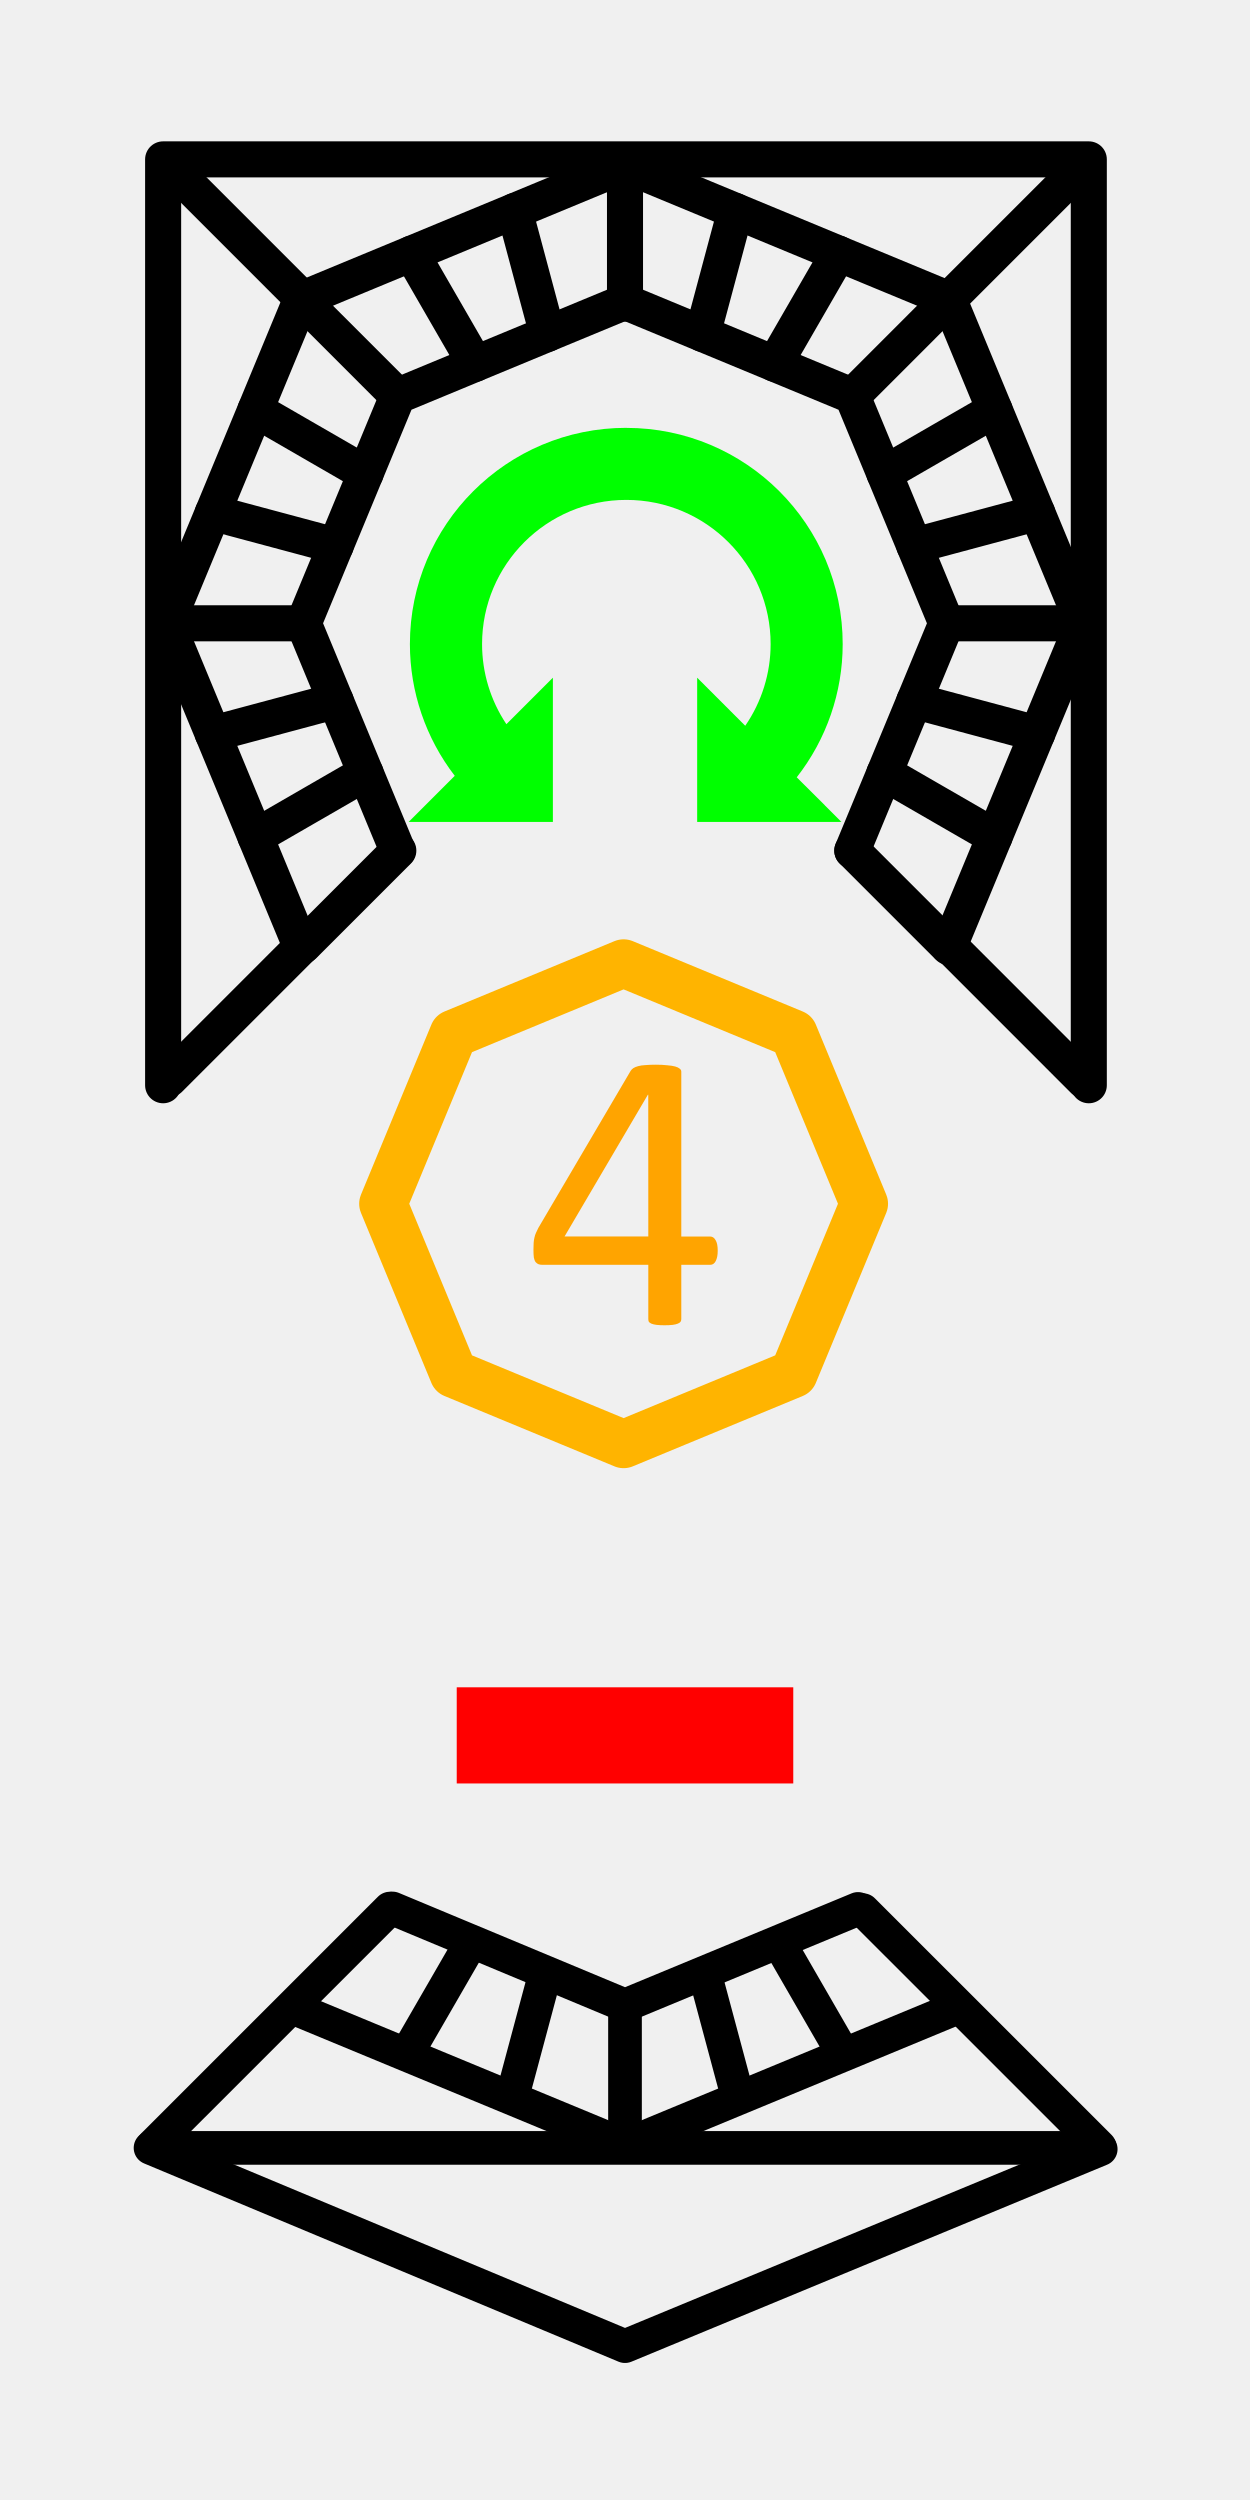
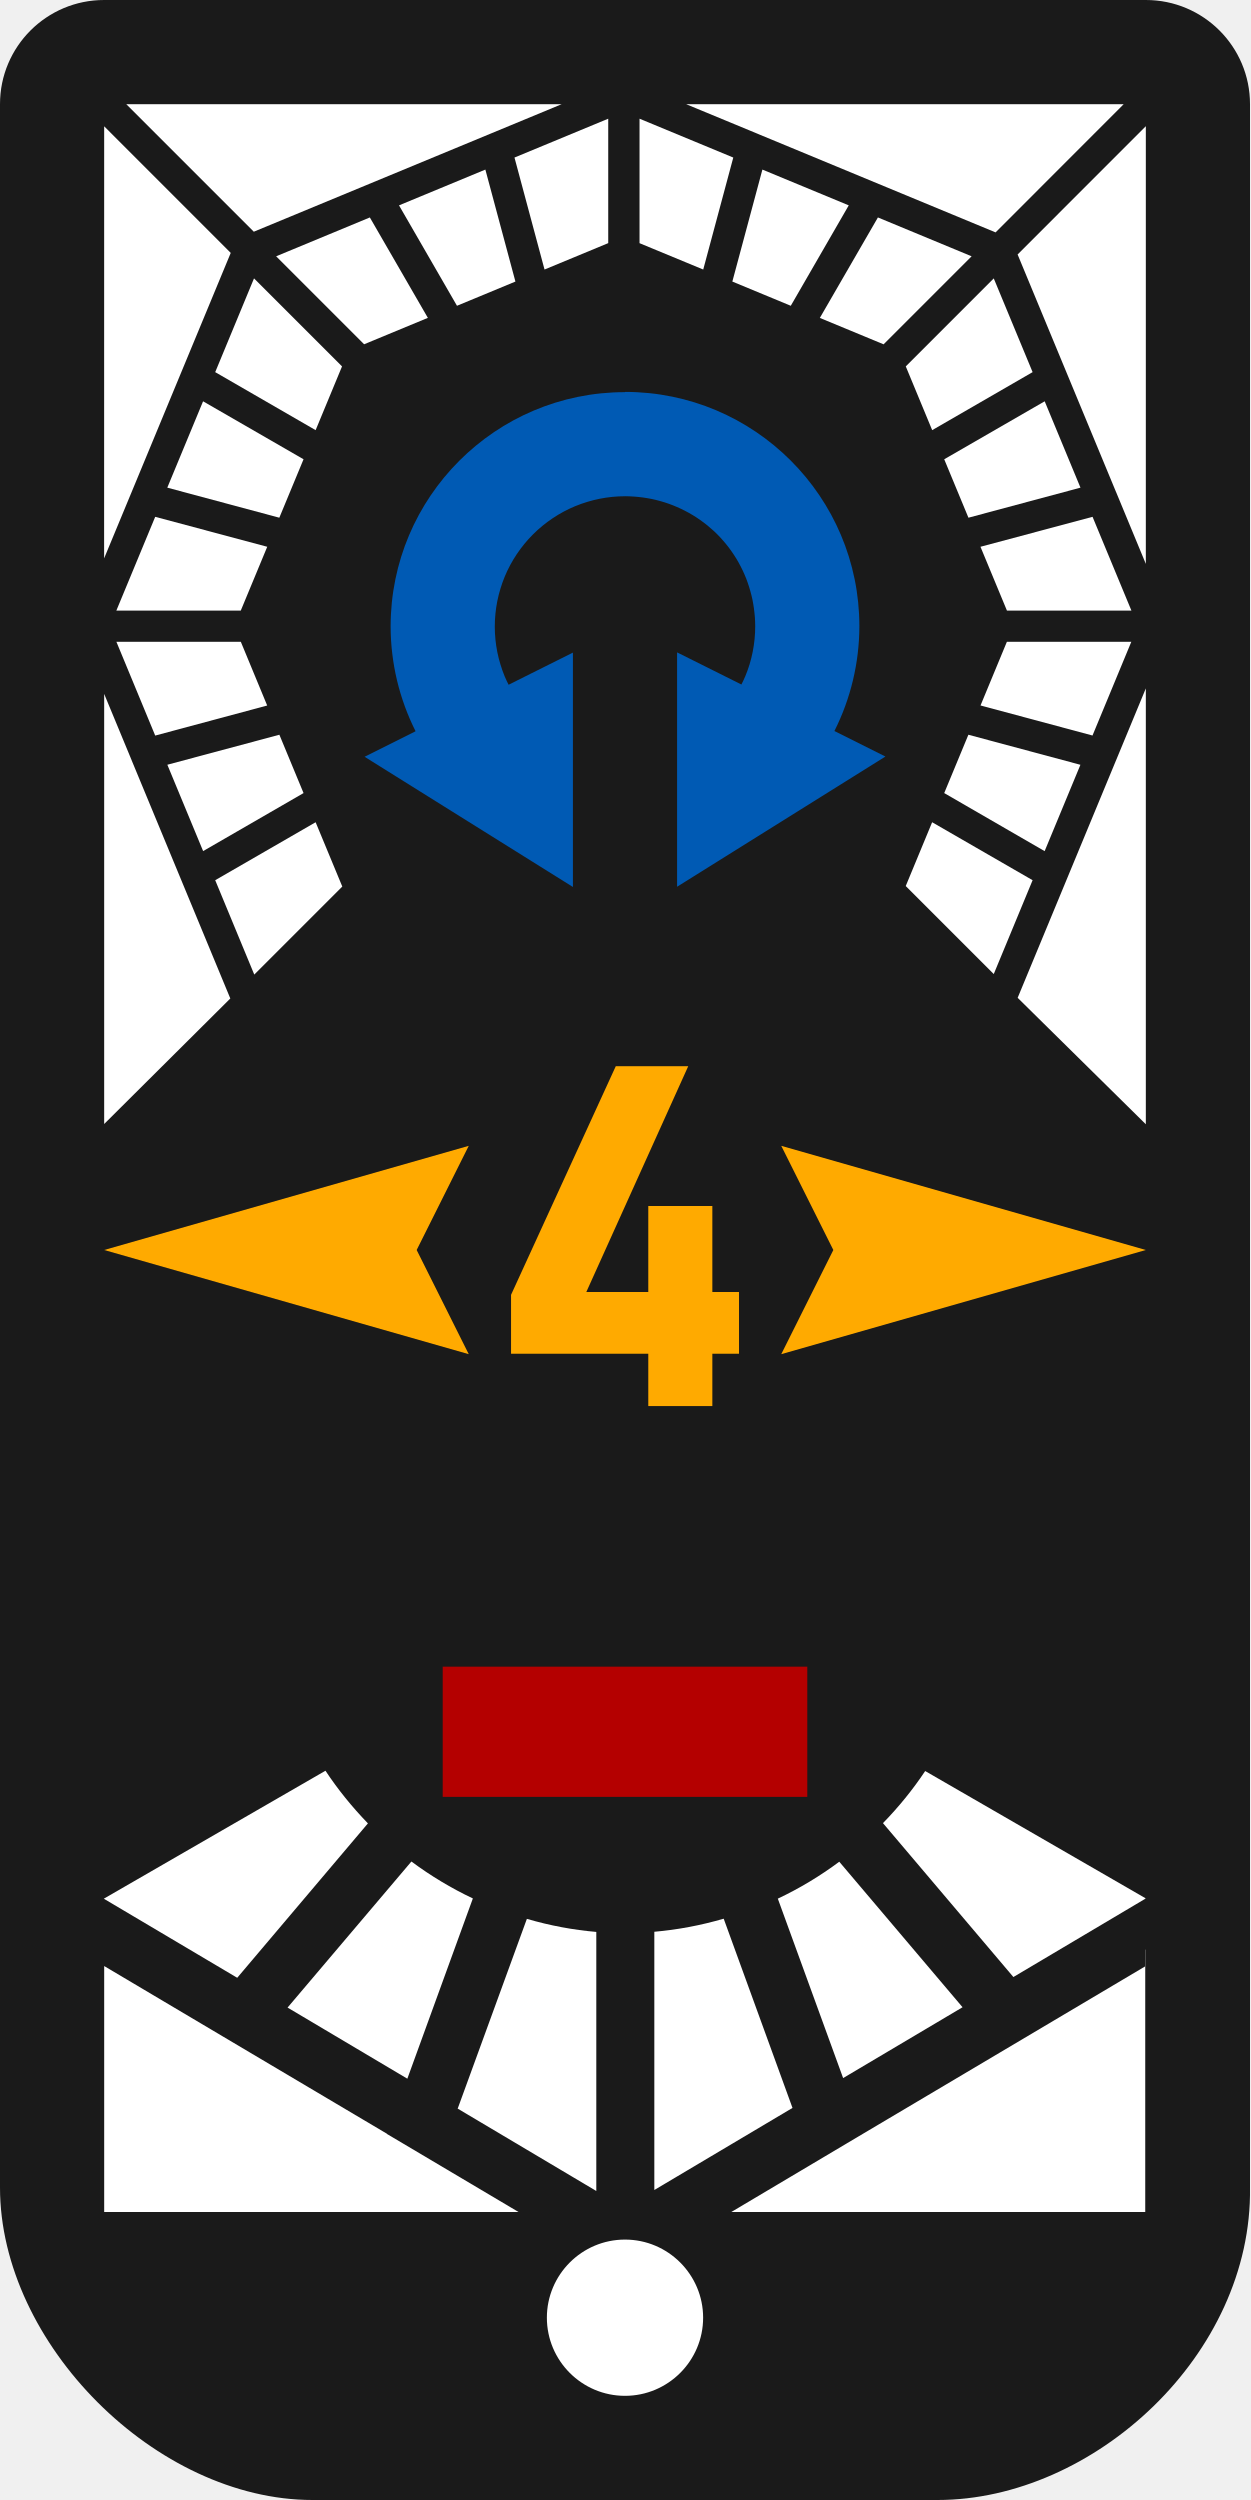
- <svg xmlns="http://www.w3.org/2000/svg" xmlns:ns1="http://www.openswatchbook.org/uri/2009/osb" width="26mm" height="52mm" viewBox="0 0 26 52" version="1.1" id="svg8">
-   <defs id="defs2">
-     <linearGradient id="linearGradient2823" ns1:paint="solid">
-       <stop style="stop-color:#000000;stop-opacity:1;" offset="0" id="stop2821" />
-     </linearGradient>
-     <linearGradient id="linearGradient841" ns1:paint="solid">
-       <stop style="stop-color:#000000;stop-opacity:1;" offset="0" id="stop839" />
-     </linearGradient>
-   </defs>
-   <g id="layer1" style="display:inline">
-     <path id="path939" style="display:inline;fill:none;fill-opacity:1;stroke:#000000;stroke-width:0.7;stroke-linecap:round;stroke-linejoin:round;stroke-miterlimit:4;stroke-dasharray:none" d="m 22.895,44.702 v 0 l -9.895,4.098 v 0 L 3.131,44.676" />
-     <g id="g115" style="display:inline;stroke-width:1.4;stroke-miterlimit:4;stroke-dasharray:none" transform="matrix(0.5001316,0,0,0.4997508,1.997105,16.82766)">
-       <path id="path2921" style="fill:none;fill-opacity:1;stroke:#000000;stroke-width:1.4;stroke-linejoin:round;stroke-miterlimit:4;stroke-dasharray:none;stroke-opacity:1" d="M 8.194,49.896 22,55.618 35.806,49.896" />
-       <path id="path1093" style="fill:none;stroke:#000000;stroke-width:1.4;stroke-linejoin:round;stroke-miterlimit:4;stroke-dasharray:none;stroke-opacity:1" d="M 2.266,55.725 H 41.734" />
-       <path id="path2933" style="fill:none;stroke:#000000;stroke-width:1.4;stroke-linecap:butt;stroke-linejoin:round;stroke-miterlimit:4;stroke-dasharray:none;stroke-opacity:1" d="m 22,49.795 v 5.936" />
-       <path id="path39" style="fill:none;stroke:#000000;stroke-width:1.4;stroke-linecap:round;stroke-linejoin:round;stroke-miterlimit:4;stroke-dasharray:none" d="m 31.691,45.778 v 0 l -9.691,4.017 -9.671,-4.036" />
-       <path id="path1076" style="fill:none;stroke:#000000;stroke-width:1.4;stroke-linecap:butt;stroke-linejoin:round;stroke-miterlimit:4;stroke-dasharray:none;stroke-opacity:1" d="m 18.695,48.425 -1.404,5.242" />
-       <path id="path1129" style="fill:none;stroke:#000000;stroke-width:1.4;stroke-linecap:butt;stroke-linejoin:round;stroke-miterlimit:4;stroke-dasharray:none;stroke-opacity:1" d="m 15.614,47.148 -2.712,4.699" />
-       <path id="path1161" style="fill:none;stroke:#000000;stroke-width:1.4;stroke-linecap:butt;stroke-linejoin:round;stroke-miterlimit:4;stroke-dasharray:none;stroke-opacity:1" d="M 31.097,51.848 28.386,47.148" />
-       <path id="path1167" style="fill:none;stroke:#000000;stroke-width:1.4;stroke-linecap:butt;stroke-linejoin:round;stroke-miterlimit:4;stroke-dasharray:none;stroke-opacity:1" d="M 26.709,53.667 25.305,48.425" />
-       <path id="path1124" style="fill:none;stroke:#000000;stroke-width:1.4;stroke-linecap:round;stroke-linejoin:round;stroke-miterlimit:4;stroke-dasharray:none;stroke-opacity:1" d="m 31.895,45.829 9.844,9.85" />
-       <path id="path1126" style="fill:none;stroke:#000000;stroke-width:1.4;stroke-linecap:round;stroke-linejoin:round;stroke-miterlimit:4;stroke-dasharray:none;stroke-opacity:1" d="M 12.221,45.764 2.377,55.614" />
-     </g>
-     <g id="g948" style="display:inline" transform="translate(1.500004,1.096088)">
-       <path id="rect871" style="fill:none;stroke:#000000;stroke-width:0.75;stroke-linecap:round;stroke-linejoin:round;stroke-miterlimit:4;stroke-dasharray:none;stroke-opacity:1" d="m 21.147,21.477 v 0 V 2.219 H 1.893 l 2.48e-5,19.258" />
-       <path id="path2927" style="fill:none;stroke:#000000;stroke-width:0.75;stroke-linecap:round;stroke-linejoin:round;stroke-miterlimit:4;stroke-dasharray:none;stroke-opacity:1" d="m 18.212,18.541 2.838,2.839" />
-       <path id="path1158" style="fill:none;stroke:#000000;stroke-width:0.75;stroke-linecap:round;stroke-linejoin:round;stroke-miterlimit:4;stroke-dasharray:none;stroke-opacity:1" d="M 1.989,2.316 4.828,5.155" />
-       <path id="path1164" style="fill:none;stroke:#000000;stroke-width:0.75;stroke-linecap:round;stroke-linejoin:round;stroke-miterlimit:4;stroke-dasharray:none;stroke-opacity:1" d="M 21.051,2.316 18.212,5.155" />
-       <path id="path1083" style="fill:none;stroke:#000000;stroke-width:0.75;stroke-linecap:round;stroke-linejoin:round;stroke-miterlimit:4;stroke-dasharray:none;stroke-opacity:1" d="M 4.828,18.541 2.021,21.348" />
-     </g>
-     <g id="g931" style="display:inline" transform="translate(1.500004,1.096088)">
-       <path id="path1122" style="display:inline;fill:none;fill-opacity:1;stroke:#000000;stroke-width:0.75;stroke-linecap:round;stroke-linejoin:round;stroke-miterlimit:4;stroke-dasharray:none;stroke-opacity:1" d="M 4.764,18.605 1.974,11.868 4.764,5.131 11.5,2.341 l 6.736,2.79 2.79,6.737 -2.79,6.737" />
-       <path id="path1146" style="fill:none;stroke:#000000;stroke-width:0.75;stroke-linecap:round;stroke-linejoin:round;stroke-miterlimit:4;stroke-dasharray:none;stroke-opacity:1" d="m 16.228,16.597 1.964,1.964" />
-       <path id="path1112-0" style="display:inline;fill:none;stroke:#000000;stroke-width:0.75;stroke-linecap:round;stroke-linejoin:round;stroke-miterlimit:4;stroke-dasharray:none;stroke-opacity:1" d="M 4.808,5.175 6.772,7.139" />
-       <path id="path1096-1" style="fill:none;stroke:#000000;stroke-width:0.75;stroke-linecap:round;stroke-linejoin:round;stroke-miterlimit:4;stroke-dasharray:none;stroke-opacity:1" d="M 11.5,2.4 V 5.218" />
-       <path id="path1065-4" style="fill:none;stroke:#000000;stroke-width:0.75;stroke-linecap:round;stroke-linejoin:round;stroke-miterlimit:4;stroke-dasharray:none;stroke-opacity:1" d="M 4.814,11.868 H 2.181" />
-       <path id="path1120-8" style="fill:none;stroke:#000000;stroke-width:0.75;stroke-linecap:round;stroke-linejoin:round;stroke-miterlimit:4;stroke-dasharray:none;stroke-opacity:1" d="M 20.966,11.868 H 18.186" />
-       <path id="path1104-4" style="fill:none;stroke:#000000;stroke-width:0.75;stroke-linecap:round;stroke-linejoin:round;stroke-miterlimit:4;stroke-dasharray:none;stroke-opacity:1" d="m 18.192,5.175 -1.964,1.965" />
-       <path id="path1082-1" style="fill:none;stroke:#000000;stroke-width:0.75;stroke-linecap:round;stroke-linejoin:round;stroke-miterlimit:4;stroke-dasharray:none;stroke-opacity:1" d="M 13.797,3.293 13.113,5.849" />
-       <path id="path1131-4" style="fill:none;stroke:#000000;stroke-width:0.75;stroke-linecap:round;stroke-linejoin:round;stroke-miterlimit:4;stroke-dasharray:none;stroke-opacity:1" d="m 15.938,4.179 -1.323,2.292" />
-       <path id="path1135-2" style="fill:none;stroke:#000000;stroke-width:0.75;stroke-linecap:round;stroke-linejoin:round;stroke-miterlimit:4;stroke-dasharray:none;stroke-opacity:1" d="m 6.104,14.984 -2.291,1.323" />
-       <path id="path1137-4" style="fill:none;stroke:#000000;stroke-width:0.75;stroke-linecap:round;stroke-linejoin:round;stroke-miterlimit:4;stroke-dasharray:none;stroke-opacity:1" d="m 19.187,7.429 -2.291,1.323" />
-       <path id="path1141-6" style="fill:none;stroke:#000000;stroke-width:0.75;stroke-linecap:round;stroke-linejoin:round;stroke-miterlimit:4;stroke-dasharray:none;stroke-opacity:1" d="M 5.482,13.481 2.926,14.166" />
-       <path id="path1143-6" style="fill:none;stroke:#000000;stroke-width:0.75;stroke-linecap:round;stroke-linejoin:round;stroke-miterlimit:4;stroke-dasharray:none;stroke-opacity:1" d="M 20.074,9.57 17.518,10.255" />
-       <path id="path1147-7" style="fill:none;stroke:#000000;stroke-width:0.75;stroke-linecap:round;stroke-linejoin:round;stroke-miterlimit:4;stroke-dasharray:none;stroke-opacity:1" d="M 5.482,10.255 2.926,9.57" />
-       <path id="path1149-2" style="fill:none;stroke:#000000;stroke-width:0.75;stroke-linecap:round;stroke-linejoin:round;stroke-miterlimit:4;stroke-dasharray:none;stroke-opacity:1" d="M 20.074,14.166 17.518,13.481" />
-       <path id="path1153-3" style="fill:none;stroke:#000000;stroke-width:0.75;stroke-linecap:round;stroke-linejoin:round;stroke-miterlimit:4;stroke-dasharray:none;stroke-opacity:1" d="M 6.104,8.752 3.813,7.429" />
-       <path id="path1155-0" style="fill:none;stroke:#000000;stroke-width:0.75;stroke-linecap:round;stroke-linejoin:round;stroke-miterlimit:4;stroke-dasharray:none;stroke-opacity:1" d="M 19.187,16.307 16.896,14.984" />
-       <path id="path1159-7" style="fill:none;stroke:#000000;stroke-width:0.75;stroke-linecap:round;stroke-linejoin:round;stroke-miterlimit:4;stroke-dasharray:none;stroke-opacity:1" d="M 8.385,6.471 7.062,4.179" />
-       <path id="path1165-1" style="fill:none;stroke:#000000;stroke-width:0.75;stroke-linecap:round;stroke-linejoin:round;stroke-miterlimit:4;stroke-dasharray:none;stroke-opacity:1" d="M 9.887,5.849 9.203,3.293" />
-       <path id="path1071" style="fill:none;stroke:#000000;stroke-width:0.75;stroke-linecap:round;stroke-linejoin:round;stroke-miterlimit:4;stroke-dasharray:none" d="M 6.772,16.597 4.814,11.868 6.772,7.139 11.5,5.181 l 4.728,1.959 1.958,4.729 -1.958,4.729" />
-       <path id="path898" style="fill:none;stroke:#000000;stroke-width:0.75;stroke-linecap:round;stroke-linejoin:round;stroke-miterlimit:4;stroke-dasharray:none;stroke-opacity:1" d="M 6.785,16.597 4.821,18.561" />
-     </g>
-     <path style="display:inline;fill:#ff0000;fill-opacity:1;stroke:#000000;stroke-width:0;stroke-linecap:butt;stroke-linejoin:miter;stroke-miterlimit:4;stroke-dasharray:none;stroke-opacity:1" d="m 9.5,35.096 v 2 h 7 v -2 z" id="path921" />
-     <path id="path1117" style="display:inline;opacity:1;fill:#00ff00;fill-opacity:1;stroke:#000000;stroke-width:0;stroke-linecap:round;stroke-linejoin:round;stroke-miterlimit:4;stroke-dasharray:none;stroke-dashoffset:37.795" d="m 13.027,8.899 a 4.501,4.498 0 0 0 -4.501,4.498 4.501,4.498 0 0 0 0.933,2.74 l -0.959,0.959 h 3 v -3 l -0.967,0.967 a 3.001,2.999 0 0 1 -0.506,-1.666 3.001,2.999 0 0 1 3.001,-2.999 3.001,2.999 0 0 1 3.001,2.999 3.001,2.999 0 0 1 -0.528,1.699 l -1,-1 v 3 h 3 l -0.348,-0.348 h 0.002 L 16.572,16.168 a 4.501,4.498 0 0 0 0.956,-2.77 4.501,4.498 0 0 0 -4.501,-4.498 z" />
-     <g aria-label="4" transform="scale(0.9957693,1.004249)" id="text1123" style="font-style:normal;font-variant:normal;font-weight:normal;font-stretch:normal;font-size:8.467px;line-height:1.25;font-family:Calibri;-inkscape-font-specification:'Calibri, Normal';font-variant-ligatures:normal;font-variant-caps:normal;font-variant-numeric:normal;font-variant-east-asian:normal;text-align:center;letter-spacing:0px;text-anchor:middle;display:inline;fill:#ffa400;fill-opacity:1;stroke:#ffb400;stroke-width:0;stroke-miterlimit:4;stroke-dasharray:none;stroke-opacity:1;paint-order:normal">
-       <path d="m 14.992,25.903 q 0,0.136 -0.041,0.215 -0.041,0.079 -0.116,0.079 h -0.604 v 1.124 q 0,0.033 -0.017,0.058 -0.017,0.021 -0.058,0.037 -0.041,0.017 -0.107,0.025 -0.066,0.008 -0.169,0.008 -0.099,0 -0.165,-0.008 -0.066,-0.008 -0.107,-0.025 -0.037,-0.017 -0.054,-0.037 -0.012,-0.025 -0.012,-0.058 v -1.124 H 11.333 q -0.05,0 -0.083,-0.012 -0.033,-0.012 -0.062,-0.045 -0.025,-0.033 -0.037,-0.095 -0.008,-0.062 -0.008,-0.161 0,-0.079 0.004,-0.141 0.004,-0.062 0.017,-0.112 0.012,-0.054 0.033,-0.099 0.021,-0.05 0.05,-0.103 l 1.926,-3.249 q 0.021,-0.033 0.058,-0.058 0.041,-0.025 0.103,-0.041 0.062,-0.017 0.153,-0.021 0.091,-0.008 0.215,-0.008 0.136,0 0.236,0.012 0.103,0.008 0.165,0.025 0.062,0.017 0.095,0.045 0.033,0.025 0.033,0.062 v 3.415 h 0.604 q 0.07,0 0.112,0.074 0.045,0.07 0.045,0.219 z m -1.451,-3.229 h -0.008 l -1.74,2.935 h 1.749 z" style="font-style:normal;font-variant:normal;font-weight:normal;font-stretch:normal;font-size:8.467px;font-family:Calibri;-inkscape-font-specification:'Calibri, Normal';font-variant-ligatures:normal;font-variant-caps:normal;font-variant-numeric:normal;font-variant-east-asian:normal;text-align:center;text-anchor:middle;fill:#ffa400;fill-opacity:1;stroke:#ffb400;stroke-width:0;stroke-miterlimit:4;stroke-dasharray:none;stroke-opacity:1;paint-order:normal" id="path57" />
-     </g>
-     <path id="path975" style="display:inline;opacity:1;fill:none;fill-opacity:1;stroke:#ffb400;stroke-width:1;stroke-linecap:round;stroke-linejoin:round;stroke-miterlimit:4;stroke-dasharray:none;stroke-dashoffset:37.795;stroke-opacity:1" d="m 12.971,20.038 3.536,1.464 1.464,3.536 -1.464,3.536 -3.536,1.464 -3.536,-1.464 -1.464,-3.536 1.464,-3.536 z" />
+ <svg xmlns="http://www.w3.org/2000/svg" width="24.001mm" height="48mm" viewBox="0 0 24.001 48" version="1.1" id="svg8" xml:space="preserve">
+   <defs id="defs2" />
+   <g id="layer1" style="display:inline" transform="translate(-50,-98)">
+     <path id="path4343" style="display:inline;fill:#1a1a1a;stroke:none;stroke-width:0.707;stroke-linejoin:round;paint-order:markers fill stroke" d="m 52,98 c -1.105,-2.18e-4 -2,0.895 -2,2 L 50,140 c 0,3 3,6 6,6 h 12 c 3,0 6.047,-2.791 6,-6 l 1.82e-4,-40 C 74,98.895 73.105,98 72,98 Z" />
+     <path style="display:inline;fill:#b40000;fill-opacity:1;stroke:#000000;stroke-width:0;stroke-linecap:butt;stroke-linejoin:miter;stroke-miterlimit:4;stroke-dasharray:none;stroke-opacity:1" d="m 58.5,130 v 2.5 h 7 V 130 Z" id="path4351" />
+     <path id="path4355" style="display:inline;fill:#005ab4;fill-opacity:1;stroke-width:1;stroke-linecap:round;stroke-linejoin:round;paint-order:markers fill stroke" d="m 62,105.529 a 4.5,4.5 0 0 0 -4.5,4.5 4.5,4.5 0 0 0 0.479,2.011 l -0.004,0.002 -0.975,0.488 4,2.5 v -4.5 l -1.235,0.617 a 2.5,2.5 0 0 1 -0.075,-0.16 2.5,2.5 0 0 1 -0.082,-0.231 2.5,2.5 0 0 1 -0.06,-0.238 2.5,2.5 0 0 1 -0.036,-0.243 2.5,2.5 0 0 1 -0.012,-0.245 2.5,2.5 0 0 1 0.012,-0.245 2.5,2.5 0 0 1 0.036,-0.243 2.5,2.5 0 0 1 0.06,-0.238 2.5,2.5 0 0 1 0.082,-0.231 2.5,2.5 0 0 1 0.105,-0.222 2.5,2.5 0 0 1 0.127,-0.211 2.5,2.5 0 0 1 0.146,-0.197 2.5,2.5 0 0 1 0.165,-0.182 2.5,2.5 0 0 1 0.182,-0.165 2.5,2.5 0 0 1 0.197,-0.146 2.5,2.5 0 0 1 0.211,-0.127 2.5,2.5 0 0 1 0.222,-0.105 2.5,2.5 0 0 1 0.231,-0.082 2.5,2.5 0 0 1 0.238,-0.06 2.5,2.5 0 0 1 0.243,-0.036 2.5,2.5 0 0 1 0.245,-0.012 v -5.1e-4 a 2.5,2.5 0 0 1 0.085,0.002 2.5,2.5 0 0 1 0.085,0.005 2.5,2.5 0 0 1 0.085,0.007 2.5,2.5 0 0 1 0.085,0.01 2.5,2.5 0 0 1 0.084,0.013 2.5,2.5 0 0 1 0.084,0.015 2.5,2.5 0 0 1 0.083,0.019 2.5,2.5 0 0 1 0.083,0.022 2.5,2.5 0 0 1 0.082,0.024 2.5,2.5 0 0 1 0.081,0.027 2.5,2.5 0 0 1 0.08,0.03 2.5,2.5 0 0 1 0.079,0.033 2.5,2.5 0 0 1 0.078,0.035 2.5,2.5 0 0 1 0.076,0.038 2.5,2.5 0 0 1 0.075,0.04 2.5,2.5 0 0 1 0.074,0.043 2.5,2.5 0 0 1 0.072,0.045 2.5,2.5 0 0 1 0.071,0.049 2.5,2.5 0 0 1 0.069,0.05 2.5,2.5 0 0 1 0.067,0.052 2.5,2.5 0 0 1 0.065,0.056 2.5,2.5 0 0 1 0.064,0.056 2.5,2.5 0 0 1 0.061,0.059 2.5,2.5 0 0 1 0.059,0.061 2.5,2.5 0 0 1 0.057,0.064 2.5,2.5 0 0 1 0.055,0.065 2.5,2.5 0 0 1 0.053,0.067 2.5,2.5 0 0 1 0.05,0.069 2.5,2.5 0 0 1 0.048,0.071 2.5,2.5 0 0 1 0.046,0.072 2.5,2.5 0 0 1 0.043,0.074 2.5,2.5 0 0 1 0.04,0.075 2.5,2.5 0 0 1 0.038,0.076 2.5,2.5 0 0 1 0.035,0.078 2.5,2.5 0 0 1 0.033,0.079 2.5,2.5 0 0 1 0.029,0.08 2.5,2.5 0 0 1 0.027,0.081 2.5,2.5 0 0 1 0.024,0.082 2.5,2.5 0 0 1 0.022,0.083 2.5,2.5 0 0 1 0.019,0.083 2.5,2.5 0 0 1 0.015,0.084 2.5,2.5 0 0 1 0.013,0.084 2.5,2.5 0 0 1 0.01,0.085 2.5,2.5 0 0 1 0.008,0.085 2.5,2.5 0 0 1 0.004,0.085 2.5,2.5 0 0 1 0.002,0.085 2.5,2.5 0 0 1 -0.012,0.245 2.5,2.5 0 0 1 -0.036,0.243 2.5,2.5 0 0 1 -0.059,0.238 2.5,2.5 0 0 1 -0.083,0.231 2.5,2.5 0 0 1 -0.075,0.16 l -1.235,-0.617 v 4.5 l 4,-2.5 -0.975,-0.488 -0.004,-0.002 a 4.5,4.5 0 0 0 0.479,-2.011 4.5,4.5 0 0 0 -4.5,-4.5 z" />
+     <path d="m 62,141 c -0.829,0 -1.5,0.675 -1.5,1.5 0,0.825 0.671,1.5 1.5,1.5 0.829,0 1.5,-0.675 1.5,-1.5 0,-0.825 -0.671,-1.5 -1.5,-1.5 z" id="path4365" style="display:inline;fill:#ffffff;fill-opacity:1;stroke:none;stroke-width:0.439;stroke-opacity:1" />
+     <polygon points="0.02,15.8 0.02,27.85 20.32,27.85 13.88,24.03 13.88,24.02 7.15,20.03 " id="polygon4367" transform="matrix(0.3919263,0,0,0.3919263,51.99246,129.5557)" style="fill:#ffffff;fill-opacity:1;stroke:none;stroke-opacity:1" />
+     <polygon points="37.22,24 30.74,27.85 51.02,27.85 51.02,14.99 51.01,15 51.01,15.82 43.93,20.02 " id="polygon4369" transform="matrix(0.3919263,0,0,0.3919263,51.99246,129.5557)" style="fill:#ffffff;fill-opacity:1;stroke:none;stroke-opacity:1" />
+     <path d="m 66.114,133.745 c -0.368,0.274 -0.764,0.513 -1.18,0.709 l 1.254,3.445 2.293,-1.36 c 0,0 -2.367,-2.794 -2.367,-2.794 z" id="path4371" style="fill:#ffffff;fill-opacity:1;stroke:none;stroke-width:0.392;stroke-opacity:1" />
+     <path d="m 57.899,133.741 -2.379,2.806 h 0.004 l 2.297,1.364 1.258,-3.461 c -0.415,-0.196 -0.811,-0.435 -1.18,-0.709 z" id="path4373" style="fill:#ffffff;fill-opacity:1;stroke:none;stroke-width:0.392;stroke-opacity:1" />
+     <path d="m 62.563,135.09 v 0 4.958 l 2.653,-1.576 -1.321,-3.633 c -0.443,0.129 -0.886,0.212 -1.333,0.251 z" id="path4375" style="fill:#ffffff;fill-opacity:1;stroke:none;stroke-width:0.392;stroke-opacity:1" />
+     <path d="m 58.792,138.488 2.657,1.579 v -4.974 c -0.447,-0.039 -0.89,-0.121 -1.333,-0.251 l -1.329,3.645 v 0 z" id="path4377" style="fill:#ffffff;fill-opacity:1;stroke:none;stroke-width:0.392;stroke-opacity:1" />
+     <path d="m 54.556,135.972 2.508,-2.963 v 0 c -0.306,-0.317 -0.58,-0.655 -0.815,-1.011 l -4.256,2.457 2.559,1.517 v 0 z" id="path4379" style="fill:#ffffff;fill-opacity:1;stroke:none;stroke-width:0.392;stroke-opacity:1" />
+     <path d="m 67.76,132.009 c -0.235,0.353 -0.506,0.686 -0.807,0.995 l 2.504,2.955 2.536,-1.505 v -0.008 l -4.229,-2.442 v 0 z" id="path4381" style="fill:#ffffff;fill-opacity:1;stroke:none;stroke-width:0.392;stroke-opacity:1" />
+     <path style="color:#000000;display:inline;fill:#ffffff;fill-opacity:1;stroke:none;stroke-width:0.6;stroke-linecap:round;stroke-linejoin:round;stroke-opacity:1;-inkscape-stroke:none" d="m 67.897,113.787 1.929,1.113 -0.746,1.802 -1.69,-1.69 z" id="path4385" />
+     <path style="color:#000000;display:inline;fill:#ffffff;fill-opacity:1;stroke:none;stroke-width:0.6;stroke-linecap:round;stroke-linejoin:round;stroke-opacity:1;-inkscape-stroke:none" d="m 56.06,113.787 0.512,1.235 -1.69,1.69 -0.75,-1.812 z" id="path4387" />
+     <path style="color:#000000;display:inline;fill:#ffffff;fill-opacity:1;stroke:none;stroke-width:0.6;stroke-linecap:round;stroke-linejoin:round;stroke-opacity:1;-inkscape-stroke:none" d="m 68.593,112.107 2.151,0.577 -0.687,1.658 -1.928,-1.115 z" id="path4389" />
+     <path style="color:#000000;display:inline;fill:#ffffff;fill-opacity:1;stroke:none;stroke-width:0.6;stroke-linecap:round;stroke-linejoin:round;stroke-opacity:1;-inkscape-stroke:none" d="m 55.364,112.107 0.464,1.12 -1.928,1.114 -0.687,-1.658 z" id="path4391" />
+     <path style="color:#000000;display:inline;fill:#ffffff;fill-opacity:1;stroke:none;stroke-width:0.6;stroke-linecap:round;stroke-linejoin:round;stroke-opacity:1;-inkscape-stroke:none" d="m 69.332,110.323 h 2.389 l -0.745,1.799 -2.15,-0.577 z" id="path4393" />
+     <path style="color:#000000;display:inline;fill:#ffffff;fill-opacity:1;stroke:none;stroke-width:0.6;stroke-linecap:round;stroke-linejoin:round;stroke-opacity:1;-inkscape-stroke:none" d="m 52.235,110.323 h 2.389 l 0.506,1.223 -2.15,0.577 z" id="path4395" />
+     <path style="color:#000000;display:inline;fill:#ffffff;fill-opacity:1;stroke:none;stroke-width:0.6;stroke-linecap:round;stroke-linejoin:round;stroke-opacity:1;-inkscape-stroke:none" d="m 70.977,107.923 0.746,1.8 H 69.333 l -0.508,-1.225 z" id="path4397" />
+     <path style="color:#000000;display:inline;fill:#ffffff;fill-opacity:1;stroke:none;stroke-width:0.6;stroke-linecap:round;stroke-linejoin:round;stroke-opacity:1;-inkscape-stroke:none" d="m 52.98,107.923 2.151,0.575 -0.508,1.225 H 52.234 Z" id="path4399" />
+     <path style="color:#000000;display:inline;fill:#ffffff;fill-opacity:1;stroke:none;stroke-width:0.6;stroke-linecap:round;stroke-linejoin:round;stroke-opacity:1;-inkscape-stroke:none" d="m 70.058,105.705 0.687,1.658 -2.151,0.577 -0.465,-1.122 z" id="path4401" />
+     <path style="color:#000000;display:inline;fill:#ffffff;fill-opacity:1;stroke:none;stroke-width:0.6;stroke-linecap:round;stroke-linejoin:round;stroke-opacity:1;-inkscape-stroke:none" d="m 53.899,105.705 1.929,1.113 -0.465,1.122 -2.151,-0.577 z" id="path4403" />
+     <path style="color:#000000;display:inline;fill:#ffffff;fill-opacity:1;stroke:none;stroke-width:0.6;stroke-linecap:round;stroke-linejoin:round;stroke-opacity:1;-inkscape-stroke:none" d="m 69.08,103.345 0.746,1.8 -1.928,1.114 -0.507,-1.224 z" id="path4405" />
+     <path style="color:#000000;display:inline;fill:#ffffff;fill-opacity:1;stroke:none;stroke-width:0.6;stroke-linecap:round;stroke-linejoin:round;stroke-opacity:1;-inkscape-stroke:none" d="m 54.877,103.345 1.69,1.69 -0.507,1.224 -1.928,-1.114 z" id="path4407" />
+     <path style="color:#000000;display:inline;fill:#ffffff;fill-opacity:1;stroke:none;stroke-width:0.6;stroke-linecap:round;stroke-linejoin:round;stroke-opacity:1;-inkscape-stroke:none" d="m 57.101,102.175 1.114,1.928 -1.224,0.507 -1.689,-1.689 z" id="path4409" />
+     <path style="color:#000000;display:inline;fill:#ffffff;fill-opacity:1;stroke:none;stroke-width:0.6;stroke-linecap:round;stroke-linejoin:round;stroke-opacity:1;-inkscape-stroke:none" d="m 66.856,102.175 1.799,0.746 -1.69,1.69 -1.224,-0.507 z" id="path4411" />
+     <path style="color:#000000;display:inline;fill:#ffffff;fill-opacity:1;stroke:none;stroke-width:0.6;stroke-linecap:round;stroke-linejoin:round;stroke-opacity:1;-inkscape-stroke:none" d="m 59.319,101.256 0.577,2.15 -1.122,0.465 -1.113,-1.928 z" id="path4413" />
+     <path style="color:#000000;display:inline;fill:#ffffff;fill-opacity:1;stroke:none;stroke-width:0.6;stroke-linecap:round;stroke-linejoin:round;stroke-opacity:1;-inkscape-stroke:none" d="m 64.638,101.256 1.658,0.687 -1.113,1.928 -1.122,-0.465 z" id="path4415" />
+     <path style="color:#000000;display:inline;fill:#ffffff;fill-opacity:1;stroke:none;stroke-width:0.6;stroke-linecap:round;stroke-linejoin:round;stroke-opacity:1;-inkscape-stroke:none" d="m 62.279,100.279 1.8,0.746 -0.577,2.15 -1.223,-0.506 z" id="path4417" />
+     <path style="color:#000000;display:inline;fill:#ffffff;fill-opacity:1;stroke:none;stroke-width:0.6;stroke-linecap:round;stroke-linejoin:round;stroke-opacity:1;-inkscape-stroke:none" d="m 61.678,100.279 v 2.389 l -1.223,0.507 -0.577,-2.15 z" id="path4419" />
+     <path style="color:#000000;display:inline;fill:#ffffff;fill-opacity:1;stroke:none;stroke-width:0.6;stroke-linecap:round;stroke-linejoin:round;stroke-opacity:1;-inkscape-stroke:none" d="m 63.173,100 h 8.402 l -2.46,2.462 -4.544,-1.883 a 0.3,0.3 0 0 0 -0.009,-0.004 l -0.005,-0.002 a 0.3,0.3 0 0 0 -0.014,-0.006 z" id="path4423" />
+     <path style="color:#000000;display:inline;fill:#ffffff;fill-opacity:1;stroke:none;stroke-width:0.6;stroke-linecap:round;stroke-linejoin:round;stroke-opacity:1;-inkscape-stroke:none" d="m 52.424,100 h 8.361 l -1.378,0.571 a 0.3,0.3 0 0 0 -0.005,0.002 l -4.529,1.876 z" id="path4425" />
+     <path style="color:#000000;display:inline;fill:#ffffff;fill-opacity:1;stroke:none;stroke-width:0.6;stroke-linecap:round;stroke-linejoin:round;stroke-opacity:1;-inkscape-stroke:none" d="m 52,111.323 0.524,1.265 a 0.3,0.3 0 0 0 0.009,0.023 l 1.889,4.56 -2.422,2.41 z" id="path4427" />
+     <path style="color:#000000;display:inline;fill:#ffffff;fill-opacity:1;stroke:none;stroke-width:0.6;stroke-linecap:round;stroke-linejoin:round;stroke-opacity:1;-inkscape-stroke:none" d="m 72,100.423 v 8.404 l -0.569,-1.374 a 0.3,0.3 0 0 0 -0.005,-0.011 l -1.888,-4.556 z" id="path4429" />
+     <path style="color:#000000;display:inline;fill:#ffffff;fill-opacity:1;stroke:none;stroke-width:0.6;stroke-linecap:round;stroke-linejoin:round;stroke-opacity:1;-inkscape-stroke:none" d="m 52,100.425 2.43,2.431 -1.901,4.587 a 0.3,0.3 0 0 0 -0.003,0.007 l -0.527,1.271 z" id="path4431" />
+     <path style="color:#000000;display:inline;fill:#ffffff;fill-opacity:1;stroke:none;stroke-width:0.6;stroke-linecap:round;stroke-linejoin:round;stroke-opacity:1;-inkscape-stroke:none" d="m 72,111.217 v 8.369 l -2.461,-2.428 1.884,-4.548 a 0.3,0.3 0 0 0 0.011,-0.026 z" id="path4433" />
+     <path id="path4445" style="font-weight:bold;font-size:7.056px;line-height:1.25;font-family:Bahnschrift;-inkscape-font-specification:'Bahnschrift Bold';letter-spacing:0px;word-spacing:0px;display:inline;fill:#ffaa00;fill-opacity:1;stroke-width:0.345" d="m 61.823,118.471 -2.011,4.39 v 1.131 h 2.635 v 1.005 h 1.23 v -1.005 h 0.512 v -1.185 h -0.512 v -1.652 h -1.23 v 1.652 h -1.19 l 1.957,-4.336 z" />
+     <path style="fill:#ffaa00;fill-opacity:1;stroke:#000000;stroke-width:0;stroke-linecap:round;stroke-linejoin:round;stroke-miterlimit:1.5;stroke-dasharray:none;paint-order:markers fill stroke" d="m 52,122 7,-2 -1,2 1,2 z" id="path43020" />
+     <path style="fill:#ffaa00;fill-opacity:1;stroke:#000000;stroke-width:0;stroke-linecap:round;stroke-linejoin:round;stroke-miterlimit:1.5;stroke-dasharray:none;paint-order:markers fill stroke" d="m 72,122 -7,-2 1,2 -1,2 z" id="path43022" />
  </g>
</svg>
